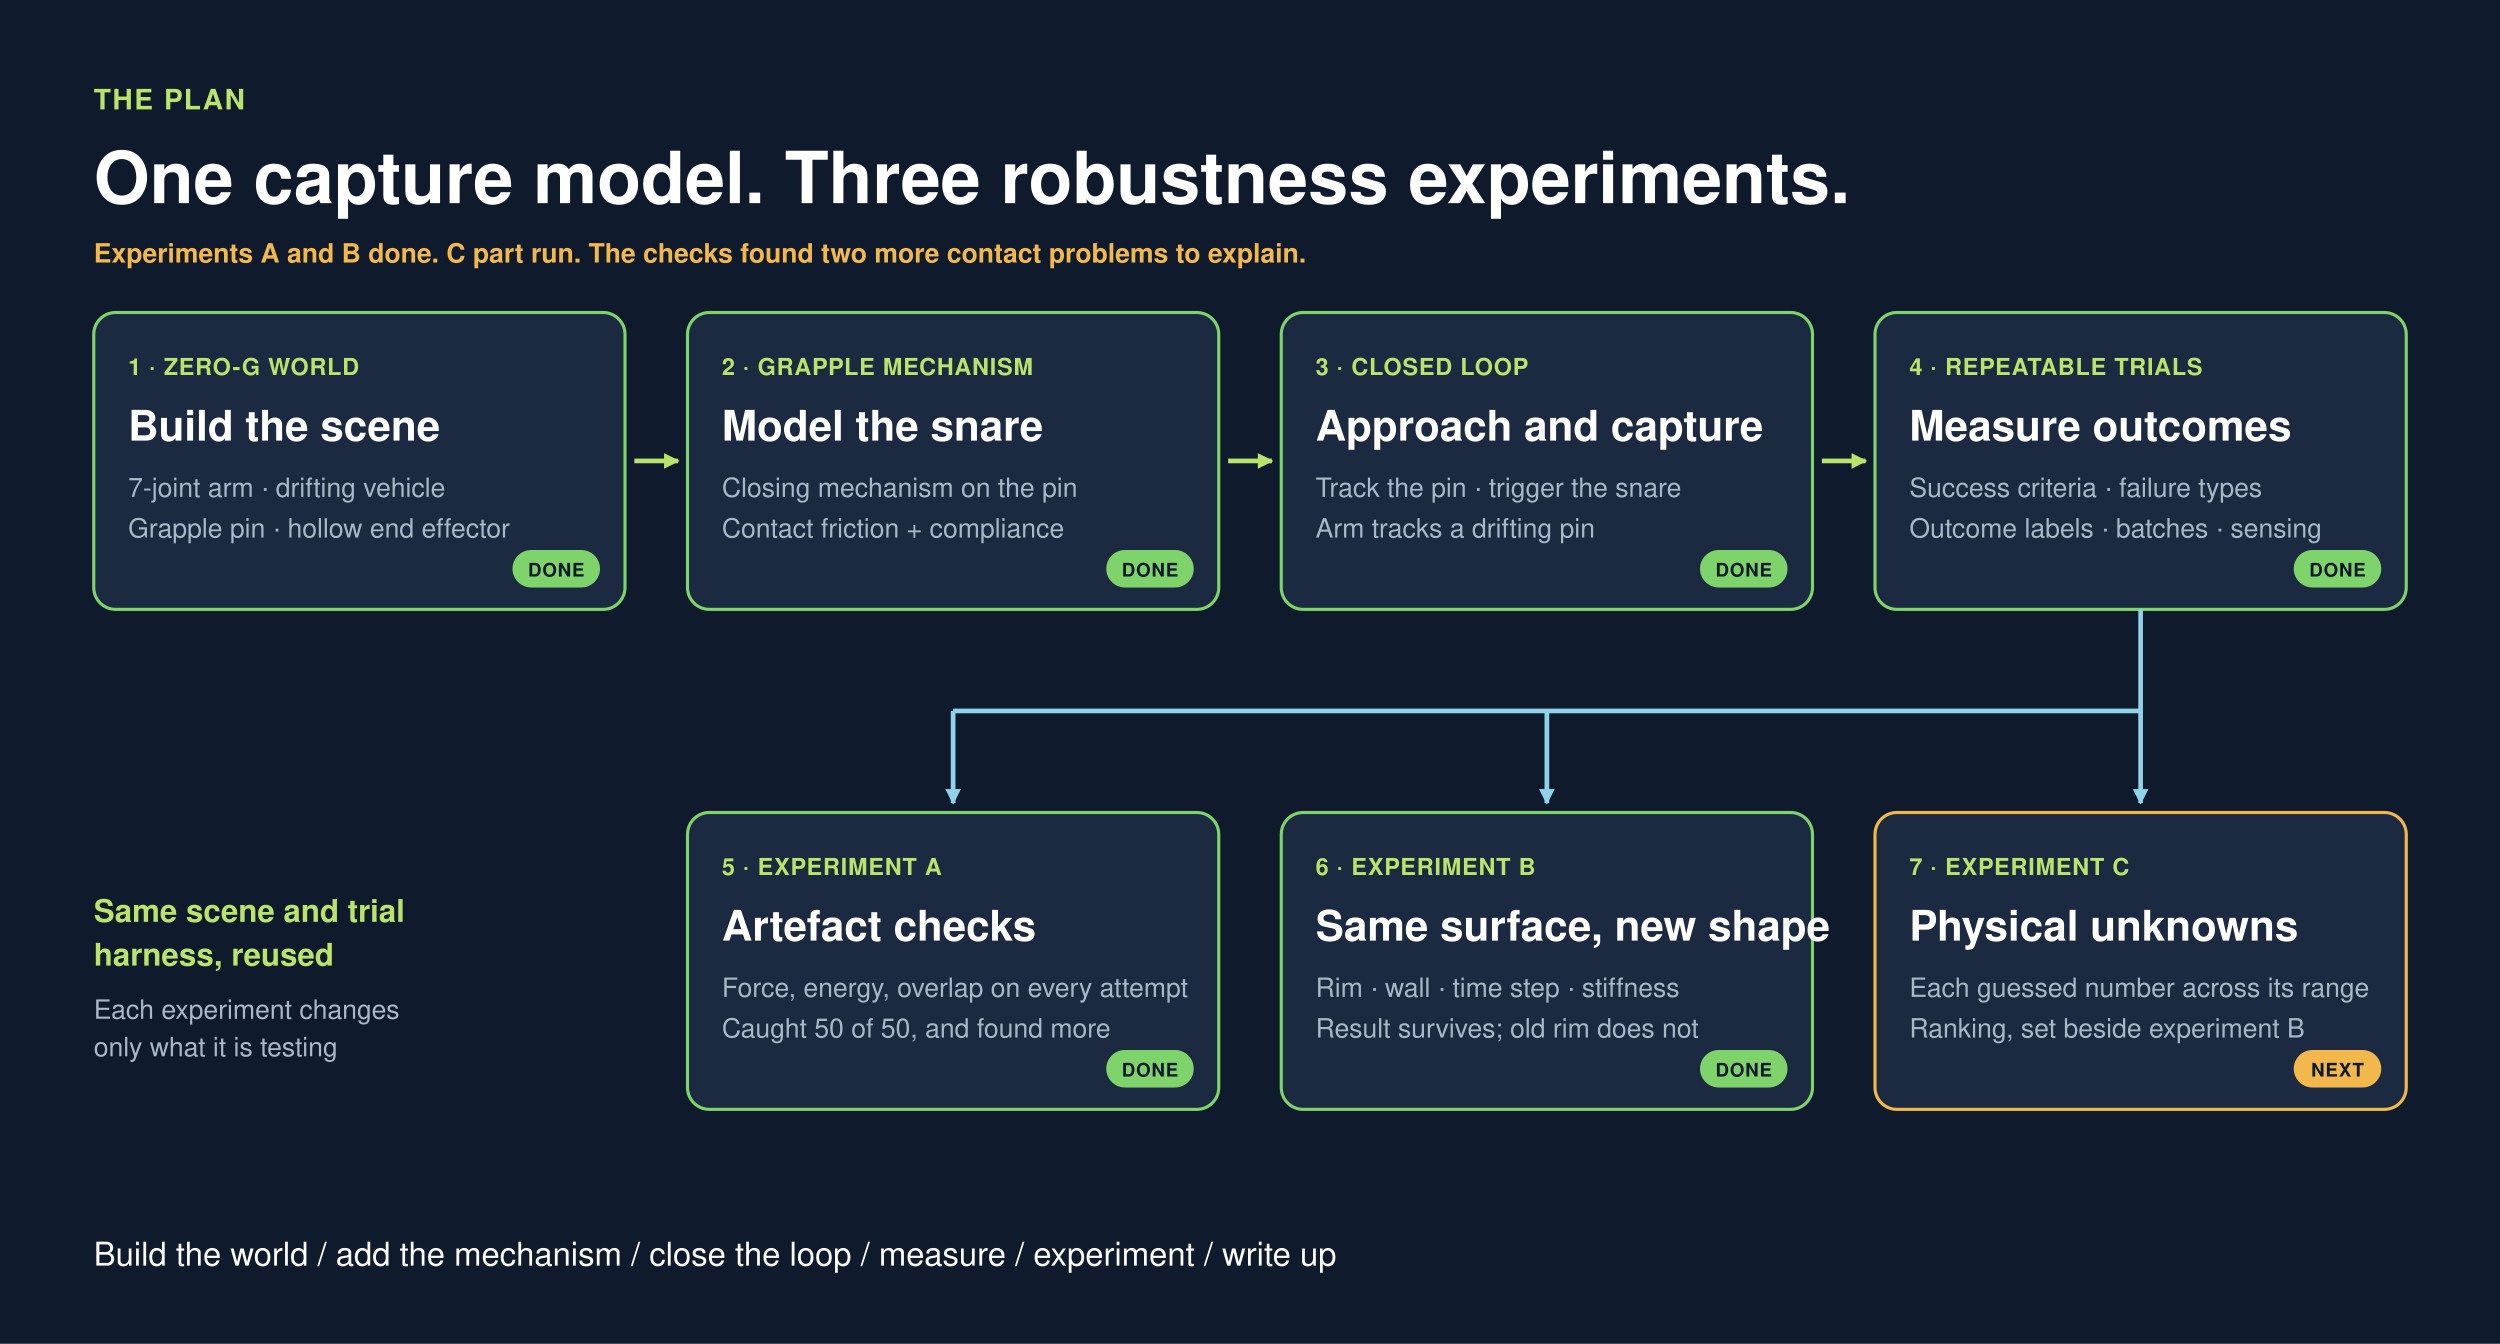
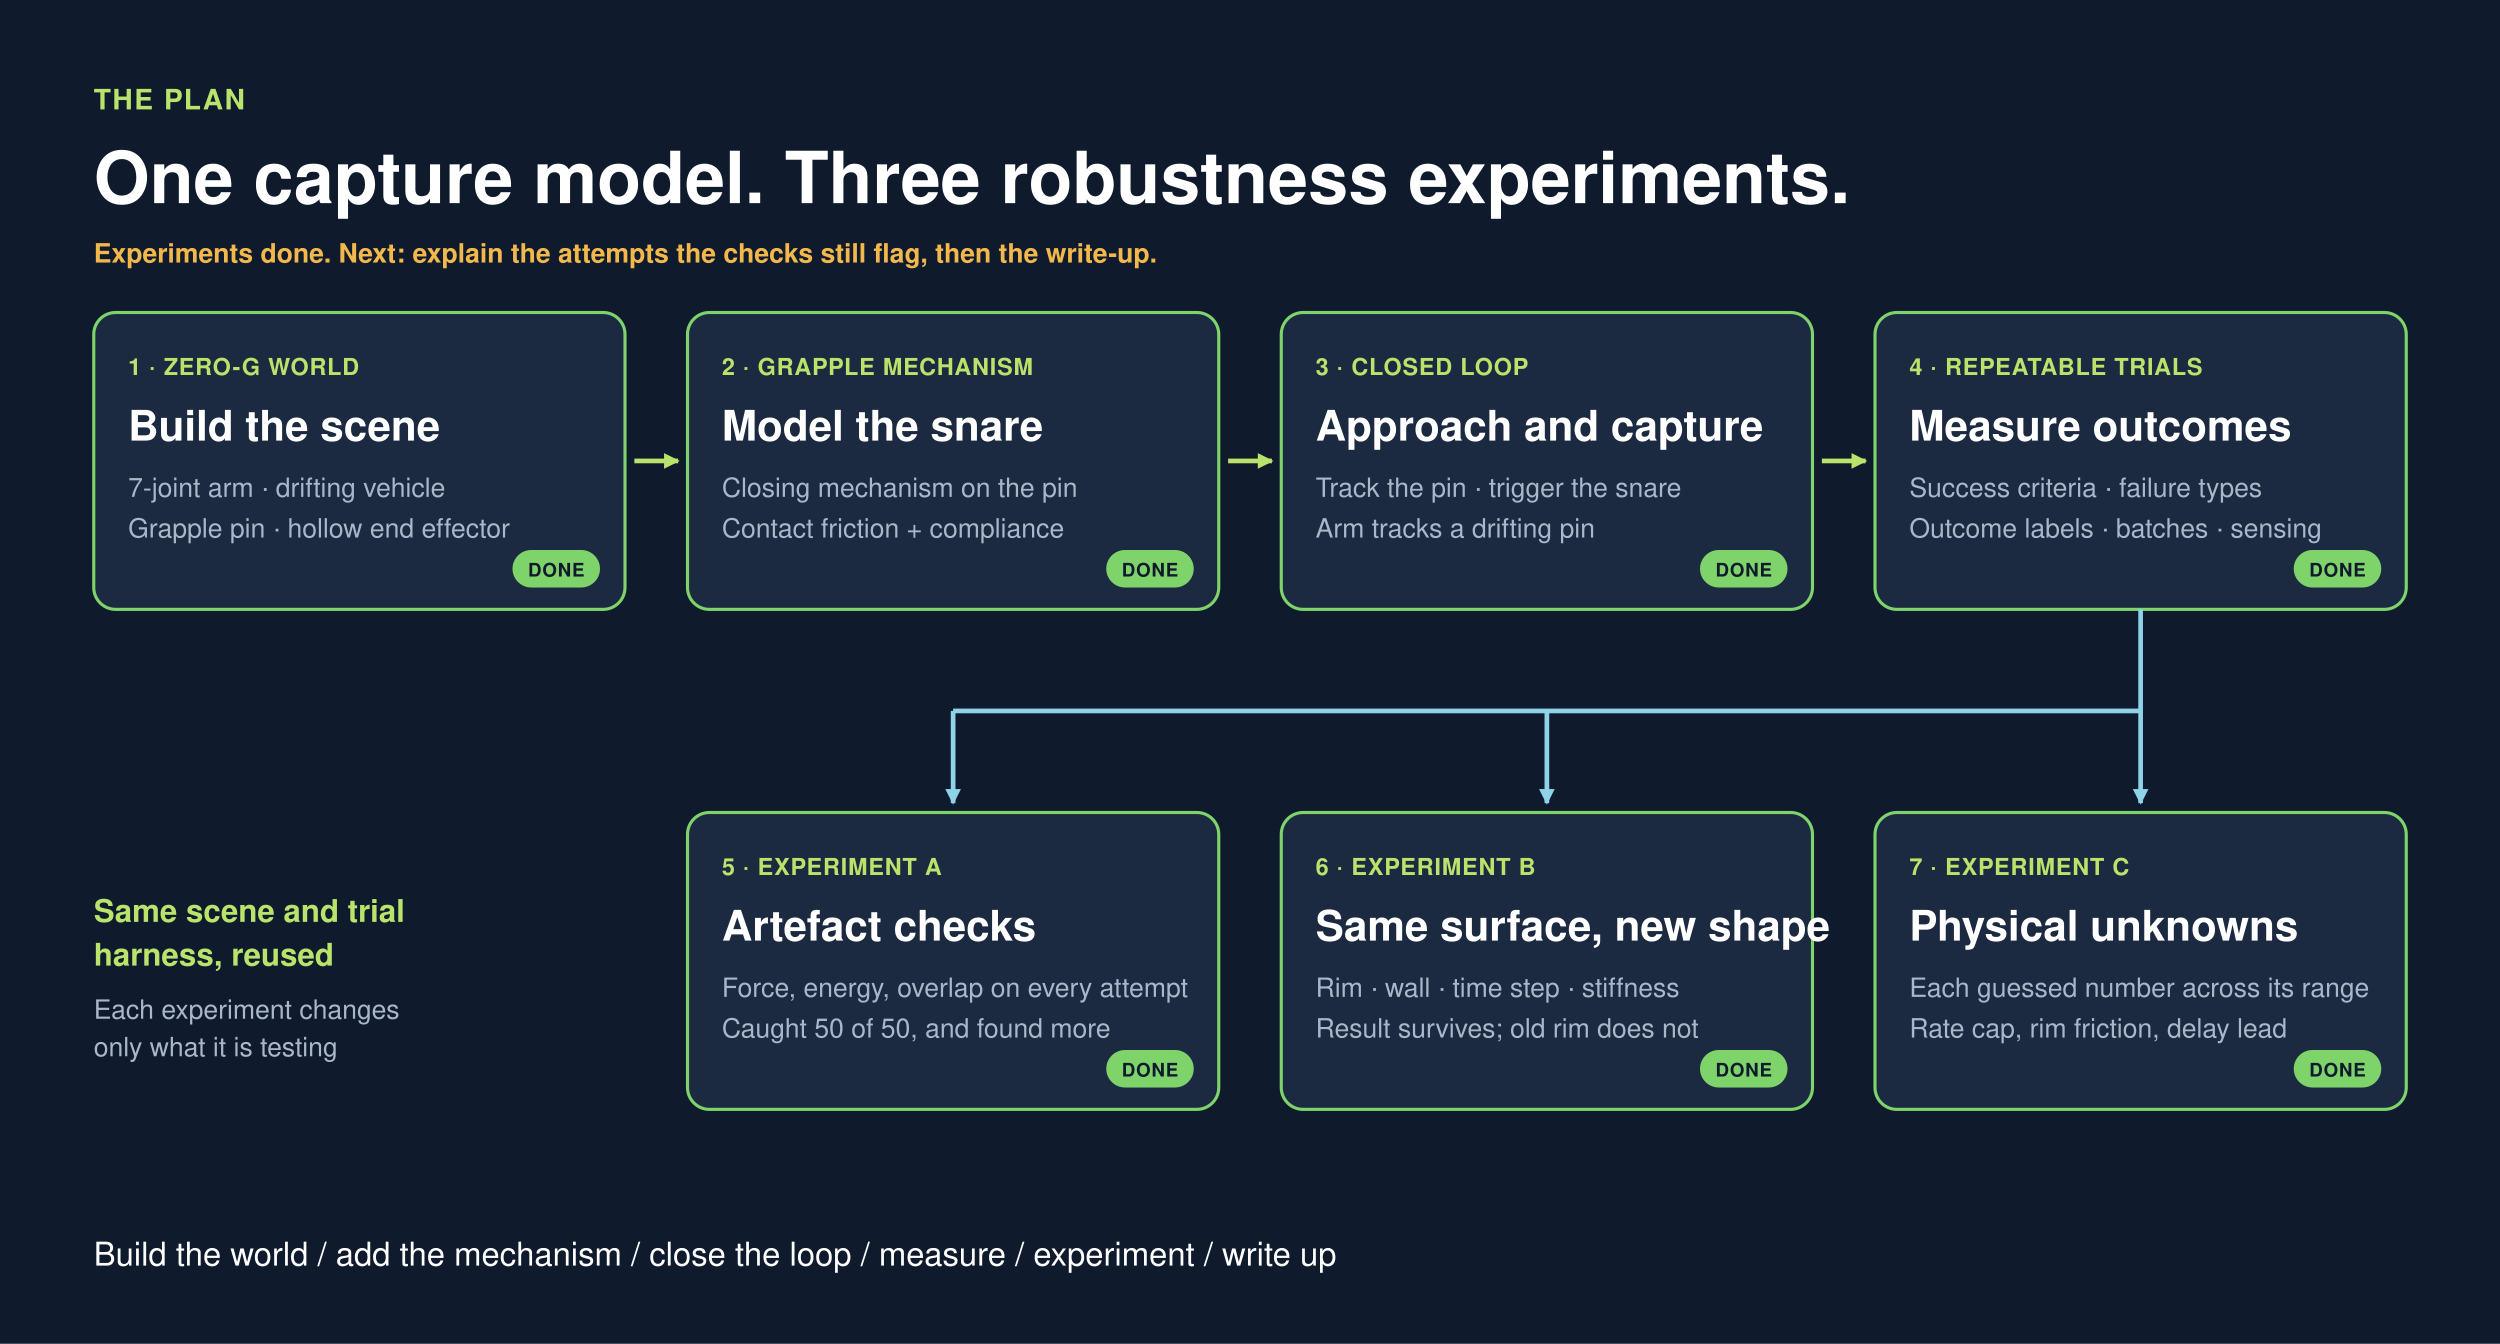
<svg xmlns="http://www.w3.org/2000/svg" viewBox="0 0 1600 860" font-family="-apple-system, 'Helvetica Neue', Helvetica, Arial, sans-serif">
  <defs>
    <marker id="a" markerUnits="userSpaceOnUse" markerWidth="14" markerHeight="14" refX="9" refY="5" orient="auto">
      <path d="M0,0 L10,5 L0,10 z" fill="#b9e36b" />
    </marker>
    <marker id="b" markerUnits="userSpaceOnUse" markerWidth="14" markerHeight="14" refX="9" refY="5" orient="auto">
      <path d="M0,0 L10,5 L0,10 z" fill="#8fd3e8" />
    </marker>
  </defs>
  <rect width="1600" height="860" fill="#0f1b2d" />
  <text x="60" y="70" fill="#b9e36b" font-size="18" font-weight="700" letter-spacing="1">THE PLAN</text>
  <text x="60" y="130" fill="#ffffff" font-size="46" font-weight="700">One capture model. Three robustness experiments.</text>
-   <text x="60" y="168" fill="#f2b84b" font-size="17" font-weight="600">Experiments A and B done.  C part run.  The checks found two more contact problems to explain.</text>
+   <text x="60" y="168" fill="#f2b84b" font-size="17" font-weight="600">Experiments done.  Next: explain the attempts the checks still flag, then the write-up.</text>
  <rect x="60" y="200" width="340" height="190" rx="14" fill="#1b2a40" stroke="#7fd36b" stroke-width="2" />
  <text x="82" y="240" fill="#b9e36b" font-size="15" font-weight="700" letter-spacing="0.5">1 · ZERO-G WORLD</text>
  <text x="82" y="282" fill="#ffffff" font-size="27" font-weight="700">Build the scene</text>
  <text x="82" y="318" fill="#a9b7c9" font-size="17">7-joint arm · drifting vehicle</text>
  <text x="82" y="344" fill="#a9b7c9" font-size="17">Grapple pin · hollow end effector</text>
  <rect x="328" y="352" width="56" height="24" rx="12" fill="#7fd36b" />
  <text x="356.0" y="369" fill="#0f1b2d" font-size="12" font-weight="700" text-anchor="middle" letter-spacing="0.5">DONE</text>
  <line x1="406" y1="295.0" x2="434" y2="295.0" stroke="#b9e36b" stroke-width="3" marker-end="url(#a)" />
  <rect x="440" y="200" width="340" height="190" rx="14" fill="#1b2a40" stroke="#7fd36b" stroke-width="2" />
  <text x="462" y="240" fill="#b9e36b" font-size="15" font-weight="700" letter-spacing="0.5">2 · GRAPPLE MECHANISM</text>
  <text x="462" y="282" fill="#ffffff" font-size="27" font-weight="700">Model the snare</text>
  <text x="462" y="318" fill="#a9b7c9" font-size="17">Closing mechanism on the pin</text>
  <text x="462" y="344" fill="#a9b7c9" font-size="17">Contact friction + compliance</text>
  <rect x="708" y="352" width="56" height="24" rx="12" fill="#7fd36b" />
  <text x="736.0" y="369" fill="#0f1b2d" font-size="12" font-weight="700" text-anchor="middle" letter-spacing="0.5">DONE</text>
  <line x1="786" y1="295.0" x2="814" y2="295.0" stroke="#b9e36b" stroke-width="3" marker-end="url(#a)" />
  <rect x="820" y="200" width="340" height="190" rx="14" fill="#1b2a40" stroke="#7fd36b" stroke-width="2" />
  <text x="842" y="240" fill="#b9e36b" font-size="15" font-weight="700" letter-spacing="0.5">3 · CLOSED LOOP</text>
  <text x="842" y="282" fill="#ffffff" font-size="27" font-weight="700">Approach and capture</text>
  <text x="842" y="318" fill="#a9b7c9" font-size="17">Track the pin · trigger the snare</text>
  <text x="842" y="344" fill="#a9b7c9" font-size="17">Arm tracks a drifting pin</text>
  <rect x="1088" y="352" width="56" height="24" rx="12" fill="#7fd36b" />
  <text x="1116.0" y="369" fill="#0f1b2d" font-size="12" font-weight="700" text-anchor="middle" letter-spacing="0.5">DONE</text>
  <line x1="1166" y1="295.0" x2="1194" y2="295.0" stroke="#b9e36b" stroke-width="3" marker-end="url(#a)" />
  <rect x="1200" y="200" width="340" height="190" rx="14" fill="#1b2a40" stroke="#7fd36b" stroke-width="2" />
  <text x="1222" y="240" fill="#b9e36b" font-size="15" font-weight="700" letter-spacing="0.5">4 · REPEATABLE TRIALS</text>
  <text x="1222" y="282" fill="#ffffff" font-size="27" font-weight="700">Measure outcomes</text>
  <text x="1222" y="318" fill="#a9b7c9" font-size="17">Success criteria · failure types</text>
  <text x="1222" y="344" fill="#a9b7c9" font-size="17">Outcome labels · batches · sensing</text>
  <rect x="1468" y="352" width="56" height="24" rx="12" fill="#7fd36b" />
  <text x="1496.0" y="369" fill="#0f1b2d" font-size="12" font-weight="700" text-anchor="middle" letter-spacing="0.5">DONE</text>
  <path d="M1370,390 V455 H610" fill="none" stroke="#8fd3e8" stroke-width="3" />
  <line x1="610" y1="455" x2="610" y2="514" stroke="#8fd3e8" stroke-width="3" marker-end="url(#b)" />
  <line x1="990" y1="455" x2="990" y2="514" stroke="#8fd3e8" stroke-width="3" marker-end="url(#b)" />
  <line x1="1370" y1="455" x2="1370" y2="514" stroke="#8fd3e8" stroke-width="3" marker-end="url(#b)" />
  <rect x="440" y="520" width="340" height="190" rx="14" fill="#1b2a40" stroke="#7fd36b" stroke-width="2" />
  <text x="462" y="560" fill="#b9e36b" font-size="15" font-weight="700" letter-spacing="0.5">5 · EXPERIMENT A</text>
  <text x="462" y="602" fill="#ffffff" font-size="27" font-weight="700">Artefact checks</text>
  <text x="462" y="638" fill="#a9b7c9" font-size="17">Force, energy, overlap on every attempt</text>
  <text x="462" y="664" fill="#a9b7c9" font-size="17">Caught 50 of 50, and found more</text>
  <rect x="708" y="672" width="56" height="24" rx="12" fill="#7fd36b" />
  <text x="736.0" y="689" fill="#0f1b2d" font-size="12" font-weight="700" text-anchor="middle" letter-spacing="0.5">DONE</text>
  <rect x="820" y="520" width="340" height="190" rx="14" fill="#1b2a40" stroke="#7fd36b" stroke-width="2" />
  <text x="842" y="560" fill="#b9e36b" font-size="15" font-weight="700" letter-spacing="0.5">6 · EXPERIMENT B</text>
  <text x="842" y="602" fill="#ffffff" font-size="27" font-weight="700">Same surface, new shape</text>
  <text x="842" y="638" fill="#a9b7c9" font-size="17">Rim · wall · time step · stiffness</text>
  <text x="842" y="664" fill="#a9b7c9" font-size="17">Result survives; old rim does not</text>
  <rect x="1088" y="672" width="56" height="24" rx="12" fill="#7fd36b" />
  <text x="1116.0" y="689" fill="#0f1b2d" font-size="12" font-weight="700" text-anchor="middle" letter-spacing="0.5">DONE</text>
-   <rect x="1200" y="520" width="340" height="190" rx="14" fill="#1b2a40" stroke="#f2b84b" stroke-width="2" />
+   <rect x="1200" y="520" width="340" height="190" rx="14" fill="#1b2a40" stroke="#7fd36b" stroke-width="2" />
  <text x="1222" y="560" fill="#b9e36b" font-size="15" font-weight="700" letter-spacing="0.5">7 · EXPERIMENT C</text>
  <text x="1222" y="602" fill="#ffffff" font-size="27" font-weight="700">Physical unknowns</text>
  <text x="1222" y="638" fill="#a9b7c9" font-size="17">Each guessed number across its range</text>
-   <text x="1222" y="664" fill="#a9b7c9" font-size="17">Ranking, set beside experiment B</text>
-   <rect x="1468" y="672" width="56" height="24" rx="12" fill="#f2b84b" />
-   <text x="1496.0" y="689" fill="#0f1b2d" font-size="12" font-weight="700" text-anchor="middle" letter-spacing="0.5">NEXT</text>
+   <text x="1222" y="664" fill="#a9b7c9" font-size="17">Rate cap, rim friction, delay lead</text>
+   <rect x="1468" y="672" width="56" height="24" rx="12" fill="#7fd36b" />
+   <text x="1496.0" y="689" fill="#0f1b2d" font-size="12" font-weight="700" text-anchor="middle" letter-spacing="0.5">DONE</text>
  <text x="60" y="590" fill="#b9e36b" font-size="20" font-weight="600">Same scene and trial</text>
  <text x="60" y="618" fill="#b9e36b" font-size="20" font-weight="600">harness, reused</text>
  <text x="60" y="652" fill="#a9b7c9" font-size="17">Each experiment changes</text>
  <text x="60" y="676" fill="#a9b7c9" font-size="17">only what it is testing</text>
  <text x="60" y="810" fill="#ffffff" font-size="21">Build the world  /  add the mechanism  /  close the loop  /  measure  /  experiment  /  write up</text>
</svg>
